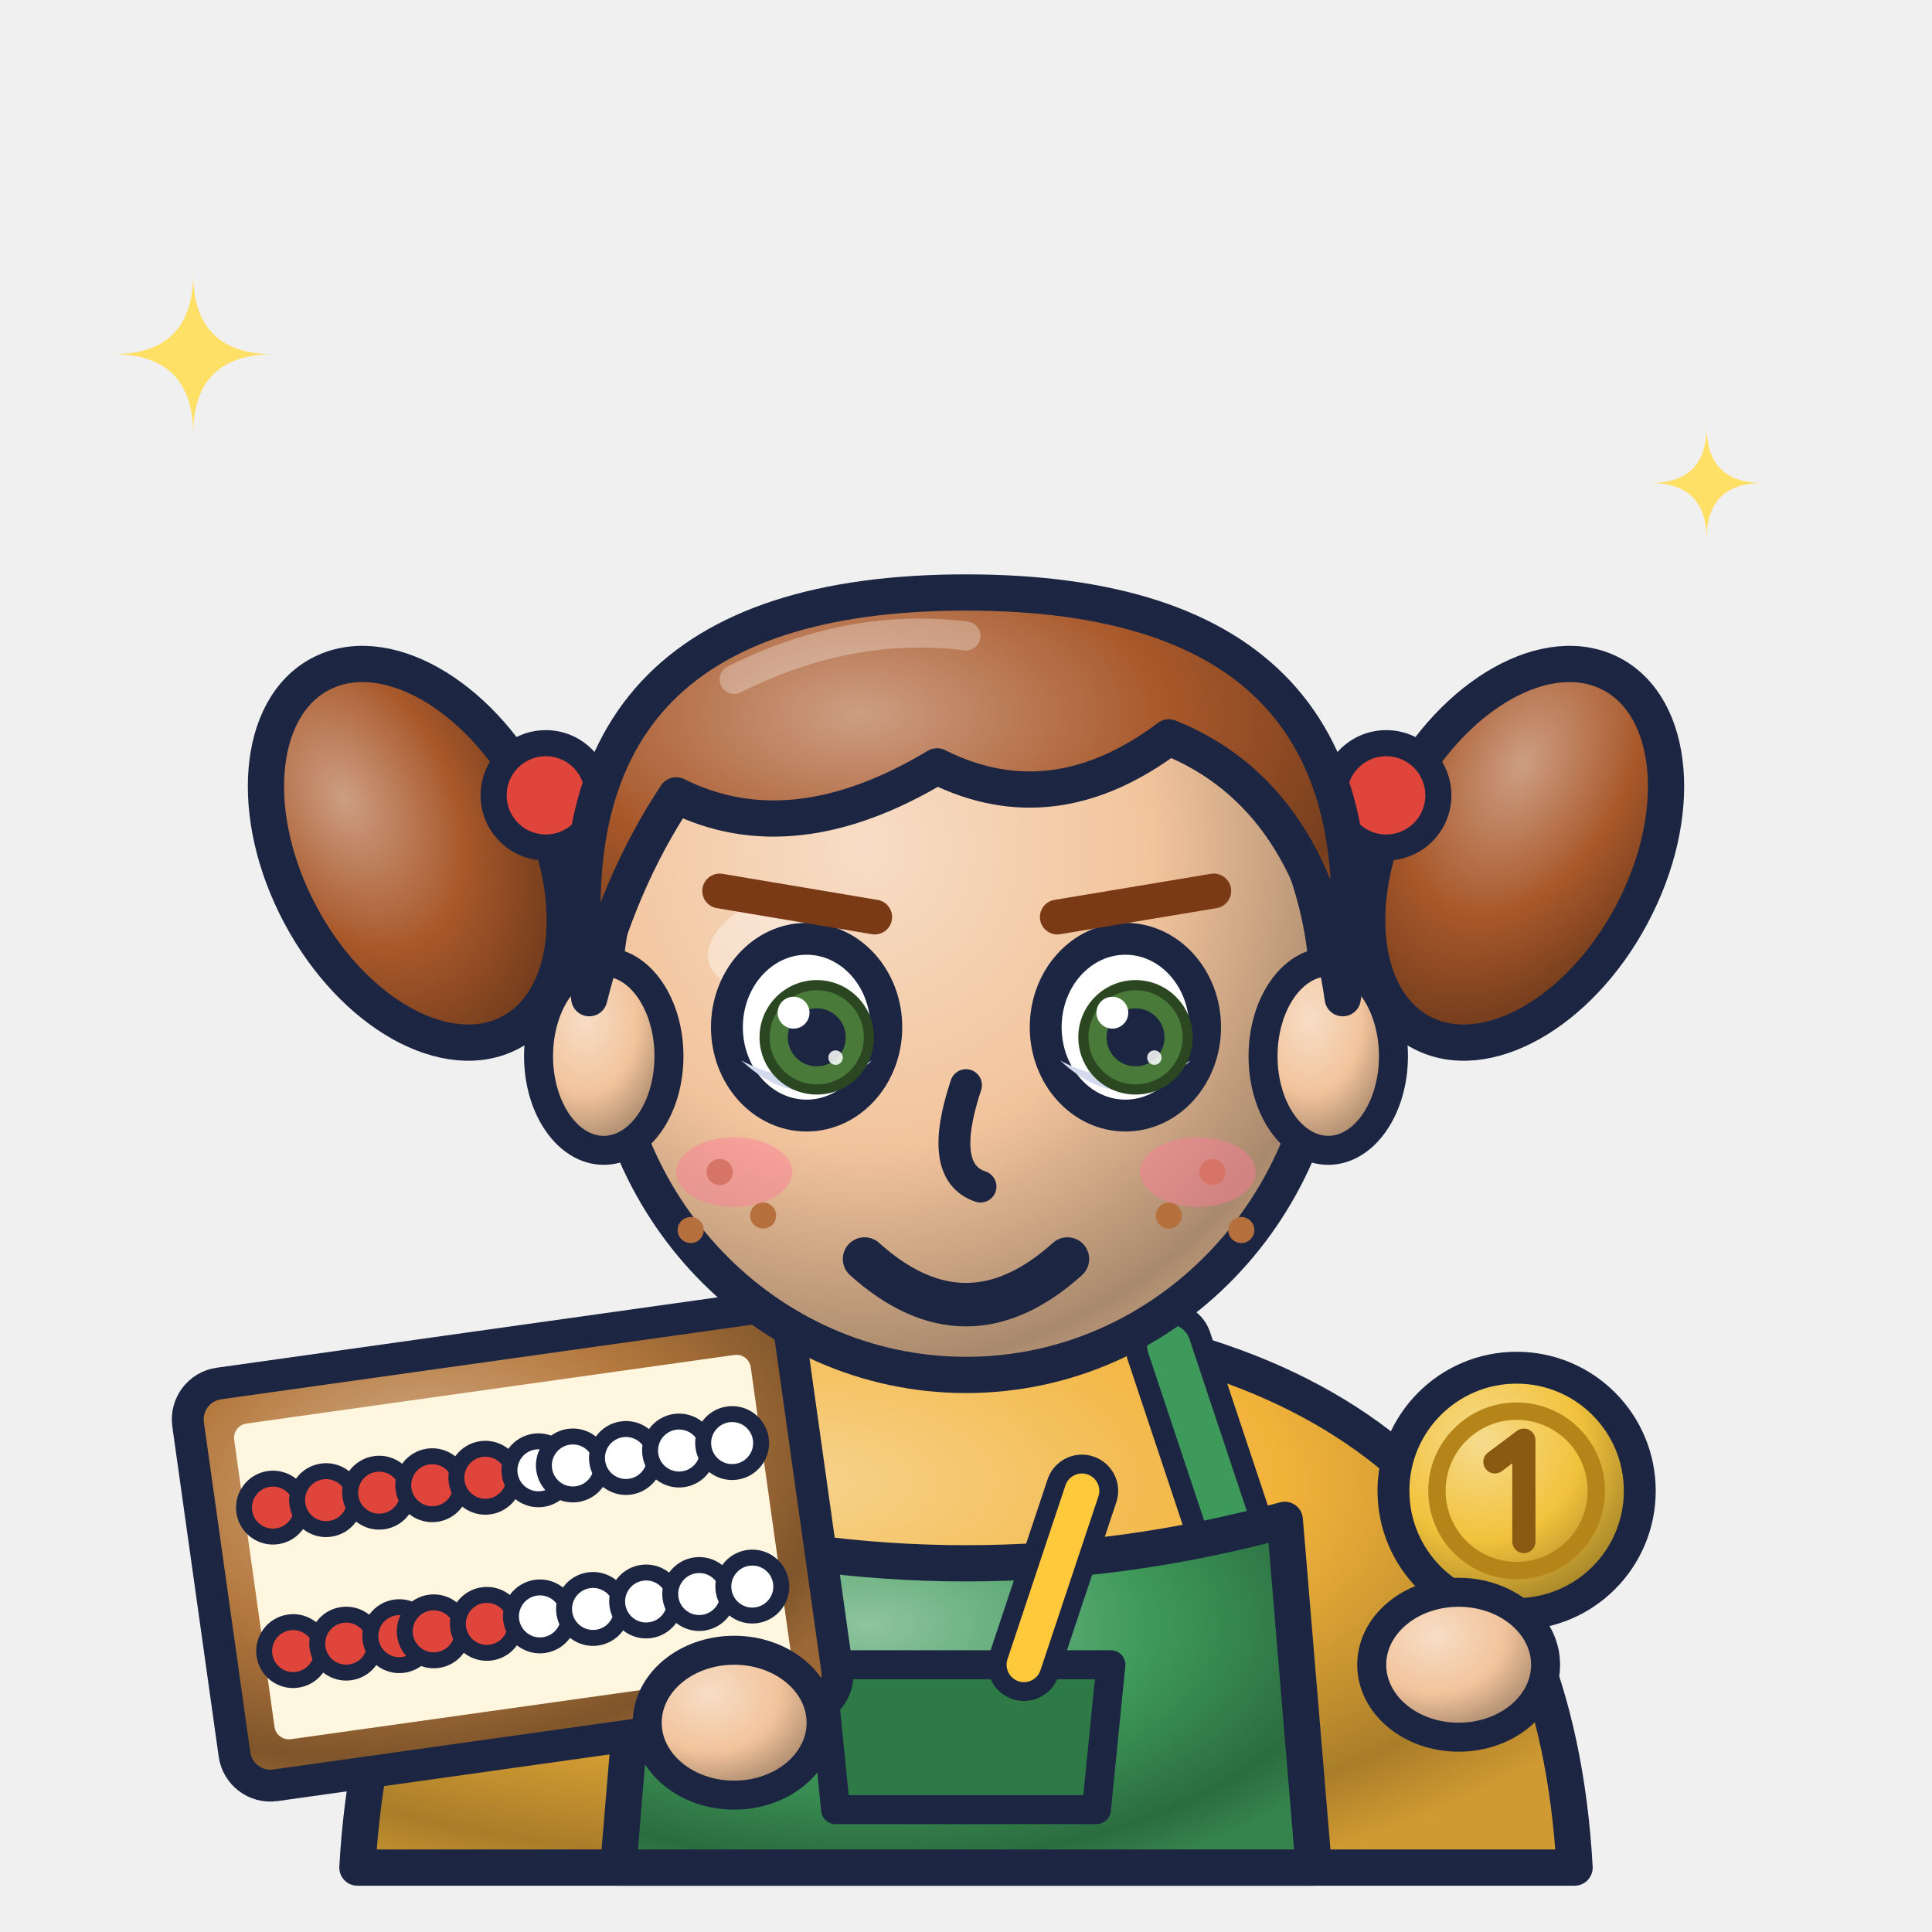
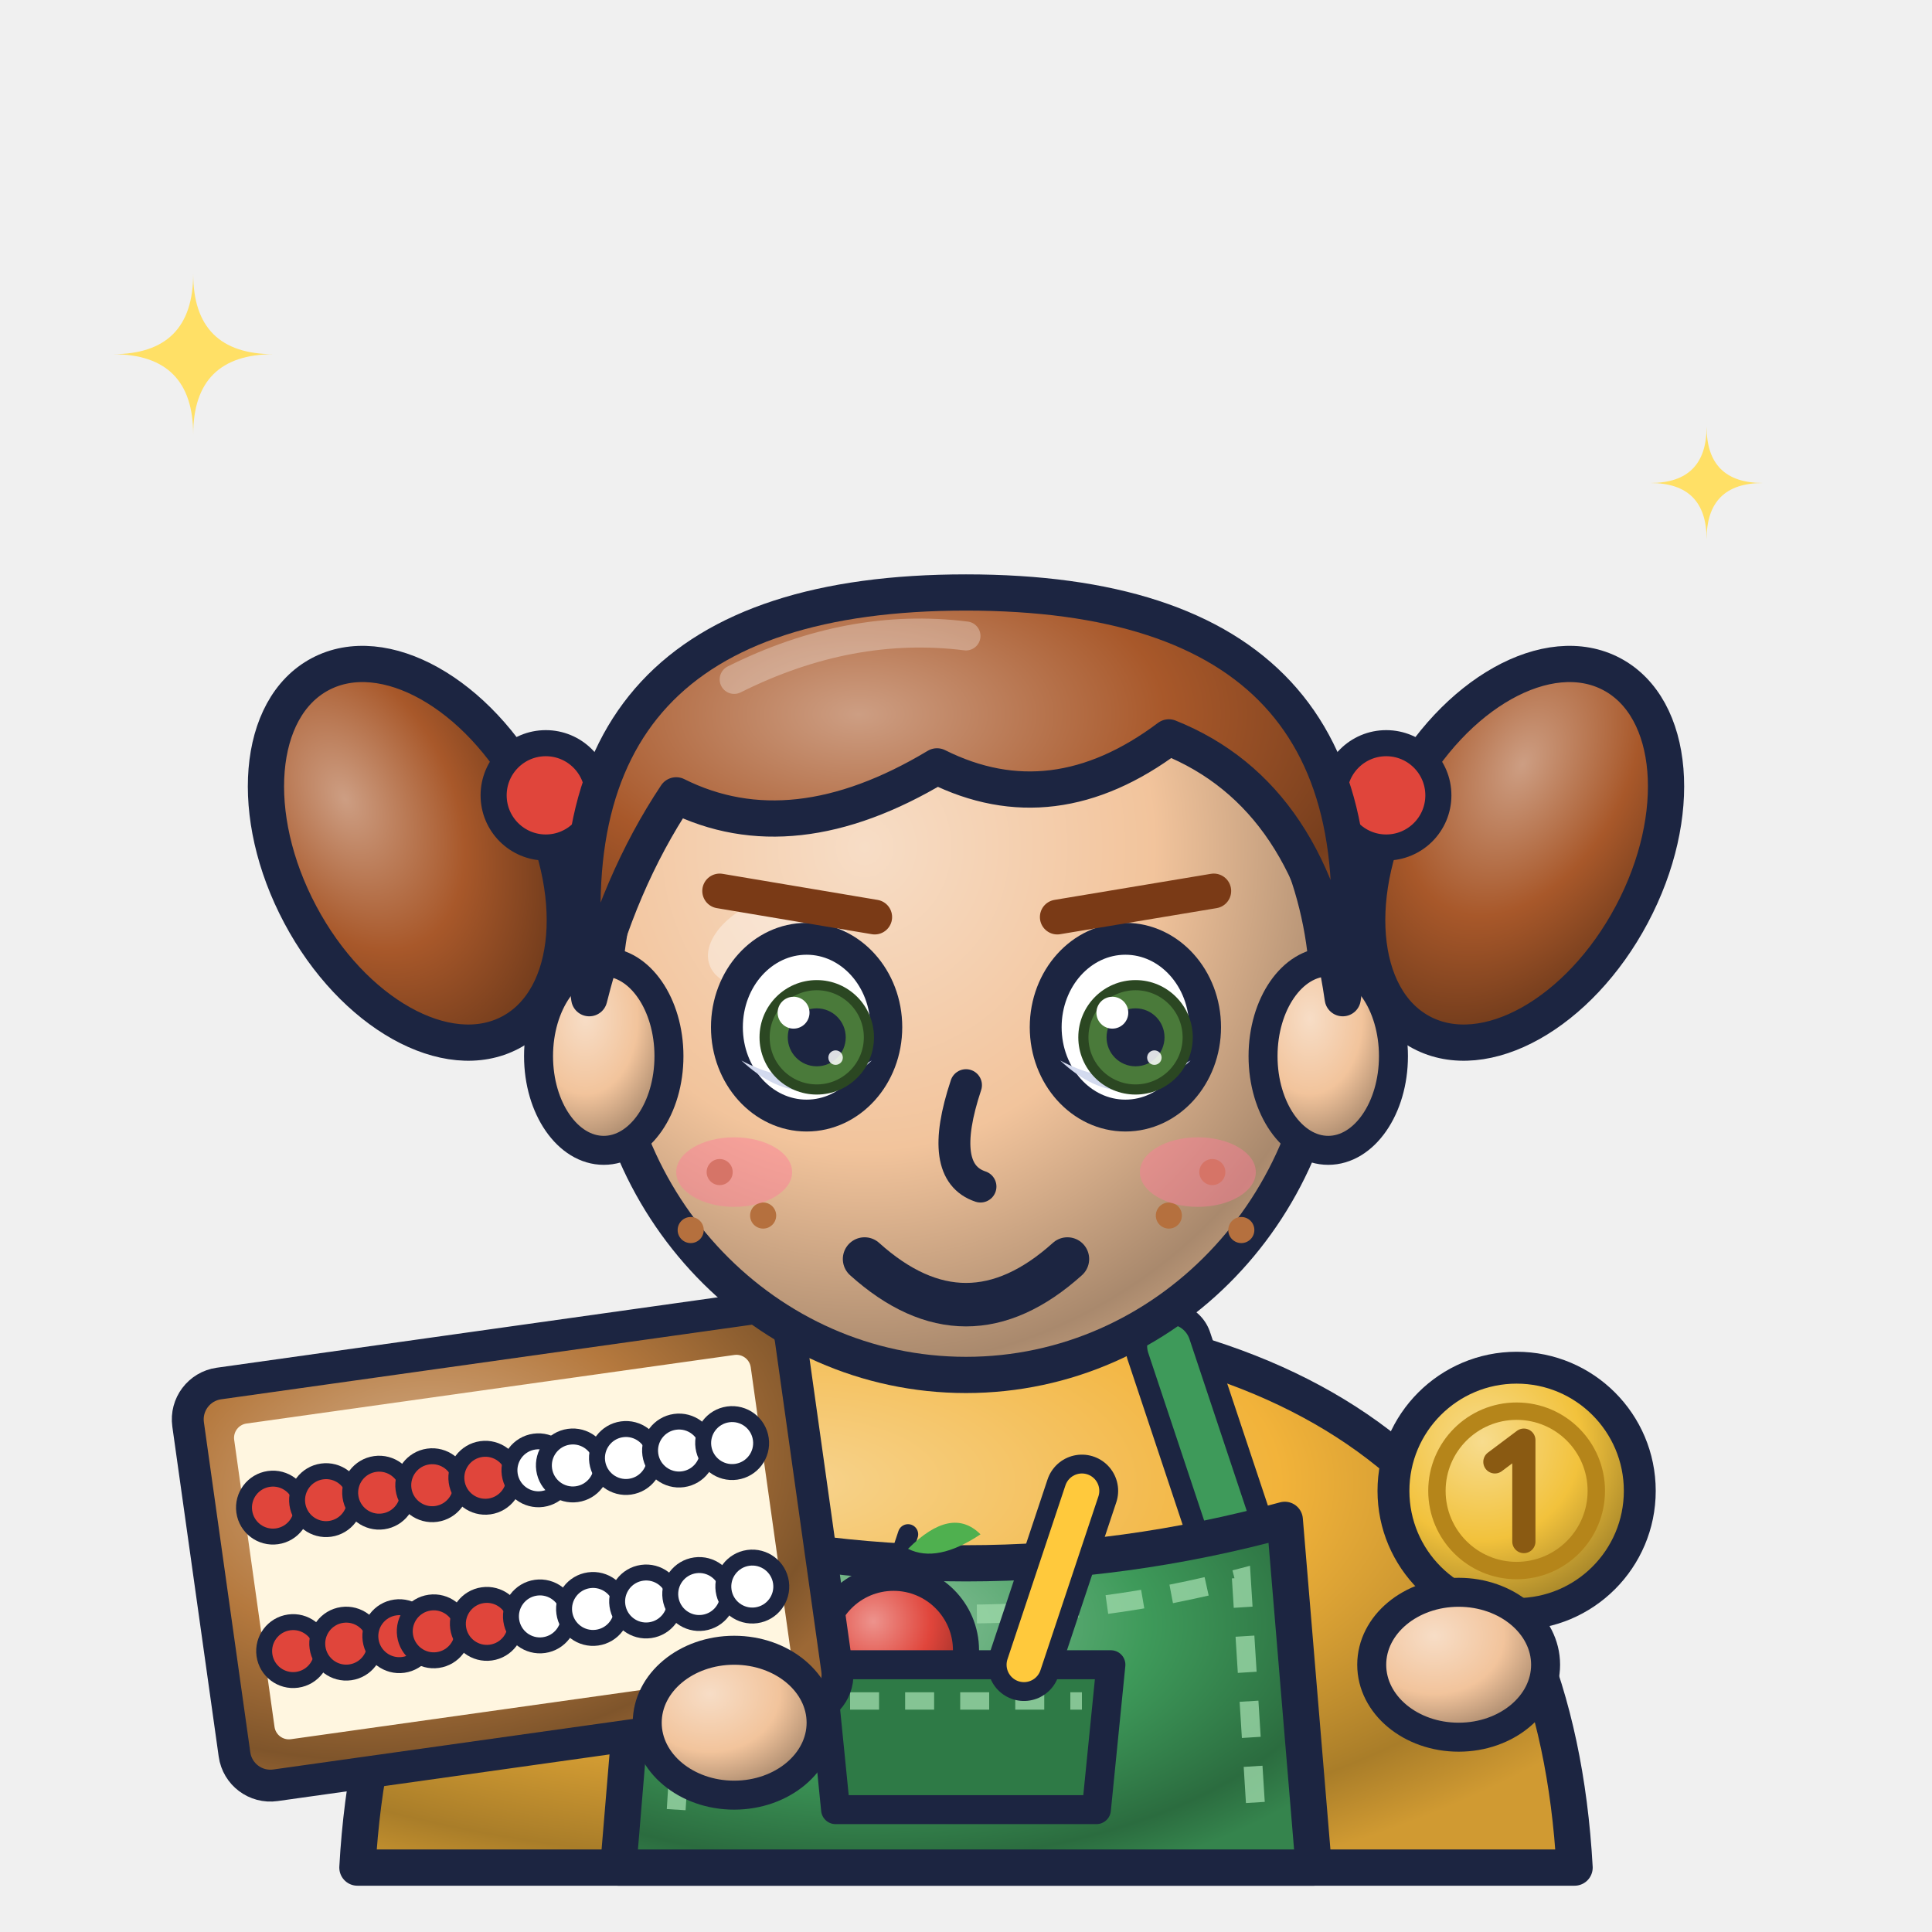
<svg viewBox="0 0 120 120" aria-hidden="true">
  <defs>
    <radialGradient id="mkauffrau-1_0" cx="36%" cy="30%" r="80%">
      <stop offset="0" stop-color="#f7ddc6" />
      <stop offset=".5" stop-color="#F2C49C" />
      <stop offset=".86" stop-color="#a9896d" />
      <stop offset="1" stop-color="#d0a986" />
    </radialGradient>
    <radialGradient id="mkauffrau-1_1" cx="36%" cy="30%" r="80%">
      <stop offset="0" stop-color="#cd9e83" />
      <stop offset=".5" stop-color="#A8582A" />
      <stop offset=".86" stop-color="#763e1d" />
      <stop offset="1" stop-color="#904c24" />
    </radialGradient>
    <radialGradient id="mkauffrau-1_2" cx="36%" cy="30%" r="80%">
      <stop offset="0" stop-color="#f7d38d" />
      <stop offset=".5" stop-color="#F2B33A" />
      <stop offset=".86" stop-color="#a97d29" />
      <stop offset="1" stop-color="#d09a32" />
    </radialGradient>
    <radialGradient id="mkauffrau-1_3" cx="36%" cy="30%" r="80%">
      <stop offset="0" stop-color="#8fc49f" />
      <stop offset=".5" stop-color="#3E9A5A" />
      <stop offset=".86" stop-color="#2b6c3f" />
      <stop offset="1" stop-color="#35844d" />
    </radialGradient>
    <radialGradient id="mkauffrau-1_4" cx="36%" cy="30%" r="80%">
      <stop offset="0" stop-color="#d4b18f" />
      <stop offset=".5" stop-color="#B5793E" />
      <stop offset=".86" stop-color="#7f552b" />
      <stop offset="1" stop-color="#9c6835" />
    </radialGradient>
    <radialGradient id="mkauffrau-1_5" cx="36%" cy="30%" r="80%">
+       <stop offset="0" stop-color="#ed938d" />
+       <stop offset=".5" stop-color="#E0453B" />
+       <stop offset=".86" stop-color="#9d3029" />
+       <stop offset="1" stop-color="#c13b33" />
+     </radialGradient>
+     <radialGradient id="mkauffrau-1_6" cx="36%" cy="30%" r="80%">
      <stop offset="0" stop-color="#f7dc8e" />
      <stop offset=".5" stop-color="#F2C23C" />
      <stop offset=".86" stop-color="#a9882a" />
      <stop offset="1" stop-color="#d0a734" />
    </radialGradient>
  </defs>
  <g transform="translate(6 11.6) scale(0.9)">
    <ellipse cx="22" cy="46" rx="9" ry="14" fill="url(#mkauffrau-1_1)" stroke="#1C2541" stroke-width="2.50" stroke-linejoin="round" stroke-linecap="round" transform="rotate(-28 22 46)" />
    <ellipse cx="98" cy="46" rx="9" ry="14" fill="url(#mkauffrau-1_1)" stroke="#1C2541" stroke-width="2.50" stroke-linejoin="round" stroke-linecap="round" transform="rotate(28 98 46)" />
    <circle cx="31" cy="42" r="3.6" fill="#E0453B" stroke="#1C2541" stroke-width="1.80" stroke-linejoin="round" stroke-linecap="round" />
    <circle cx="89" cy="42" r="3.6" fill="#E0453B" stroke="#1C2541" stroke-width="1.80" stroke-linejoin="round" stroke-linecap="round" />
    <path d="M18 116 Q20 80 60 78 Q100 80 102 116 Z" fill="url(#mkauffrau-1_2)" stroke="#1C2541" stroke-width="2.50" stroke-linejoin="round" stroke-linecap="round" />
    <path d="M46 80 L42 92 M74 80 L78 92" fill="none" stroke="#1C2541" stroke-width="6" stroke-linecap="round" />
    <path d="M46 80 L42 92 M74 80 L78 92" fill="none" stroke="#3E9A5A" stroke-width="3" stroke-linecap="round" />
    <path d="M36 116 L38 92 Q60 98 82 92 L84 116 Z" fill="url(#mkauffrau-1_3)" stroke="#1C2541" stroke-width="2.50" stroke-linejoin="round" stroke-linecap="round" />
+     <path d="M40 112 L41 96 Q60 101 79 96 L80 112" fill="none" stroke="#9BD7A8" stroke-width="1.3" stroke-dasharray="2.5 2" opacity=".8" />
+     <circle cx="55" cy="101" r="5" fill="url(#mkauffrau-1_5)" stroke="#1C2541" stroke-width="1.80" stroke-linejoin="round" stroke-linecap="round" />
+     <path d="M55 96 L56 93" fill="none" stroke="#1C2541" stroke-width="1.40" stroke-linejoin="round" stroke-linecap="round" />
+     <path d="M56 94 Q59 91 61 93 Q58 95 56 94 Z" fill="#4FB04F" />
    <path d="M50 102 L70 102 L69 112 L51 112 Z" fill="#2E7A46" stroke="#1C2541" stroke-width="2.00" stroke-linejoin="round" stroke-linecap="round" />
+     <path d="M52 104.5 L68 104.5" stroke="#9BD7A8" stroke-width="1.2" stroke-dasharray="2 1.8" opacity=".8" />
    <path d="M64 102 L68 90" stroke="#1C2541" stroke-width="5" stroke-linecap="round" />
    <path d="M64 102 L68 90" stroke="#FFC93C" stroke-width="2.4" stroke-linecap="round" />
    <g transform="rotate(-8 28 96)">
      <rect x="8" y="80" width="42" height="28" rx="2.5" fill="url(#mkauffrau-1_4)" stroke="#1C2541" stroke-width="2.20" stroke-linejoin="round" stroke-linecap="round" />
      <rect x="11" y="83" width="36" height="22" rx="1" fill="#FFF6E0" />
      <path d="M11 89 L47 89 M11 99 L47 99" stroke="#8A8F9E" stroke-width="1.2" />
      <circle cx="13" cy="89" r="2" fill="#E0453B" stroke="#1C2541" stroke-width="1.1" />
      <circle cx="16.7" cy="89" r="2" fill="#E0453B" stroke="#1C2541" stroke-width="1.1" />
      <circle cx="20.4" cy="89" r="2" fill="#E0453B" stroke="#1C2541" stroke-width="1.1" />
      <circle cx="24.1" cy="89" r="2" fill="#E0453B" stroke="#1C2541" stroke-width="1.1" />
      <circle cx="27.8" cy="89" r="2" fill="#E0453B" stroke="#1C2541" stroke-width="1.1" />
      <circle cx="31.5" cy="89" r="2" fill="#FFFFFF" stroke="#1C2541" stroke-width="1.1" />
      <circle cx="33.9" cy="89" r="2" fill="#FFFFFF" stroke="#1C2541" stroke-width="1.1" />
      <circle cx="37.6" cy="89" r="2" fill="#FFFFFF" stroke="#1C2541" stroke-width="1.1" />
      <circle cx="41.3" cy="89" r="2" fill="#FFFFFF" stroke="#1C2541" stroke-width="1.1" />
      <circle cx="45" cy="89" r="2" fill="#FFFFFF" stroke="#1C2541" stroke-width="1.1" />
      <circle cx="13" cy="99" r="2" fill="#E0453B" stroke="#1C2541" stroke-width="1.1" />
      <circle cx="16.7" cy="99" r="2" fill="#E0453B" stroke="#1C2541" stroke-width="1.1" />
      <circle cx="20.4" cy="99" r="2" fill="#E0453B" stroke="#1C2541" stroke-width="1.1" />
      <circle cx="22.8" cy="99" r="2" fill="#E0453B" stroke="#1C2541" stroke-width="1.1" />
      <circle cx="26.5" cy="99" r="2" fill="#E0453B" stroke="#1C2541" stroke-width="1.1" />
      <circle cx="30.2" cy="99" r="2" fill="#FFFFFF" stroke="#1C2541" stroke-width="1.1" />
      <circle cx="33.9" cy="99" r="2" fill="#FFFFFF" stroke="#1C2541" stroke-width="1.1" />
      <circle cx="37.6" cy="99" r="2" fill="#FFFFFF" stroke="#1C2541" stroke-width="1.1" />
      <circle cx="41.3" cy="99" r="2" fill="#FFFFFF" stroke="#1C2541" stroke-width="1.1" />
      <circle cx="45" cy="99" r="2" fill="#FFFFFF" stroke="#1C2541" stroke-width="1.1" />
    </g>
    <ellipse cx="44" cy="106" rx="6" ry="5" fill="url(#mkauffrau-1_0)" stroke="#1C2541" stroke-width="2.00" stroke-linejoin="round" stroke-linecap="round" />
-     <circle cx="98" cy="90" r="8.5" fill="url(#mkauffrau-1_5)" stroke="#1C2541" stroke-width="2.20" stroke-linejoin="round" stroke-linecap="round" />
+     <circle cx="98" cy="90" r="8.5" fill="url(#mkauffrau-1_6)" stroke="#1C2541" stroke-width="2.20" stroke-linejoin="round" stroke-linecap="round" />
    <circle cx="98" cy="90" r="5.5" fill="none" stroke="#B5851A" stroke-width="1.2" />
    <path d="M96.5 88 L98.5 86.5 L98.5 93.5" fill="none" stroke="#8A5A12" stroke-width="1.6" stroke-linecap="round" stroke-linejoin="round" />
    <ellipse cx="94" cy="102" rx="6" ry="5" fill="url(#mkauffrau-1_0)" stroke="#1C2541" stroke-width="2.00" stroke-linejoin="round" stroke-linecap="round" />
    <ellipse cx="60" cy="56" rx="25" ry="26" fill="url(#mkauffrau-1_0)" stroke="#1C2541" stroke-width="2.50" stroke-linejoin="round" stroke-linecap="round" />
    <ellipse cx="35" cy="60" rx="4.5" ry="6.5" fill="url(#mkauffrau-1_0)" stroke="#1C2541" stroke-width="2.00" stroke-linejoin="round" stroke-linecap="round" />
    <ellipse cx="85" cy="60" rx="4.5" ry="6.5" fill="url(#mkauffrau-1_0)" stroke="#1C2541" stroke-width="2.00" stroke-linejoin="round" stroke-linecap="round" />
    <path d="M34 56 Q30 28 60 28 Q90 28 86 56 Q84 42 74 38 Q66 44 58 40 Q48 46 40 42 Q36 48 34 56 Z" fill="url(#mkauffrau-1_1)" stroke="#1C2541" stroke-width="2.50" stroke-linejoin="round" stroke-linecap="round" />
    <path d="M44 34 Q52 30 60 31" fill="none" stroke="#fff" stroke-width="2" stroke-linecap="round" opacity=".3" />
    <circle cx="43" cy="68" r=".9" fill="#B5703E" />
    <circle cx="46" cy="71" r=".9" fill="#B5703E" />
    <circle cx="41" cy="72" r=".9" fill="#B5703E" />
    <circle cx="77" cy="68" r=".9" fill="#B5703E" />
    <circle cx="74" cy="71" r=".9" fill="#B5703E" />
    <circle cx="79" cy="72" r=".9" fill="#B5703E" />
    <ellipse cx="47" cy="52" rx="5" ry="3" fill="#fff" opacity=".38" transform="rotate(-20 47 52)" />
    <ellipse cx="49" cy="58" rx="5.5" ry="6.1" fill="#fff" stroke="#1C2541" stroke-width="2.20" stroke-linejoin="round" stroke-linecap="round" />
    <path d="M44.5 60.3 Q49 64.5 53.5 60.3 Q49 62.7 44.5 60.3 Z" fill="#D3DAEE" />
    <circle cx="49.7" cy="58.7" r="3.6" fill="#4A7A3A" stroke="#2b4722" stroke-width="0.7" />
    <circle cx="49.7" cy="58.7" r="2" fill="#1C2541" />
    <circle cx="48.1" cy="57" r="1.1" fill="#fff" />
    <circle cx="51" cy="60.1" r="0.5" fill="#fff" opacity=".85" />
    <path d="M43 48.6 L53.7 50.4" fill="none" stroke="#7A3A16" stroke-width="2.4" stroke-linecap="round" />
    <ellipse cx="71" cy="58" rx="5.5" ry="6.1" fill="#fff" stroke="#1C2541" stroke-width="2.20" stroke-linejoin="round" stroke-linecap="round" />
    <path d="M66.5 60.3 Q71 64.5 75.5 60.3 Q71 62.7 66.5 60.3 Z" fill="#D3DAEE" />
    <circle cx="71.7" cy="58.7" r="3.6" fill="#4A7A3A" stroke="#2b4722" stroke-width="0.7" />
    <circle cx="71.7" cy="58.7" r="2" fill="#1C2541" />
    <circle cx="70.1" cy="57" r="1.1" fill="#fff" />
    <circle cx="73" cy="60.1" r="0.5" fill="#fff" opacity=".85" />
    <path d="M77.1 48.6 L66.3 50.4" fill="none" stroke="#7A3A16" stroke-width="2.4" stroke-linecap="round" />
    <path d="M60 62 Q58 68 61 69" fill="none" stroke="#1C2541" stroke-width="2.20" stroke-linejoin="round" stroke-linecap="round" />
    <path d="M53 74 Q60 80.3 67 74" fill="none" stroke="#1C2541" stroke-width="3.00" stroke-linejoin="round" stroke-linecap="round" />
    <ellipse cx="44" cy="68" rx="4" ry="2.4" fill="#FF7A9A" opacity=".45" />
    <ellipse cx="76" cy="68" rx="4" ry="2.4" fill="#FF7A9A" opacity=".45" />
  </g>
  <path d="M12 17 Q12 22 17 22 Q12 22 12 27 Q12 22 7 22 Q12 22 12 17 Z" fill="#FFE066" />
  <path d="M106 26.5 Q106 30 109.5 30 Q106 30 106 33.5 Q106 30 102.5 30 Q106 30 106 26.5 Z" fill="#FFE066" />
</svg>
